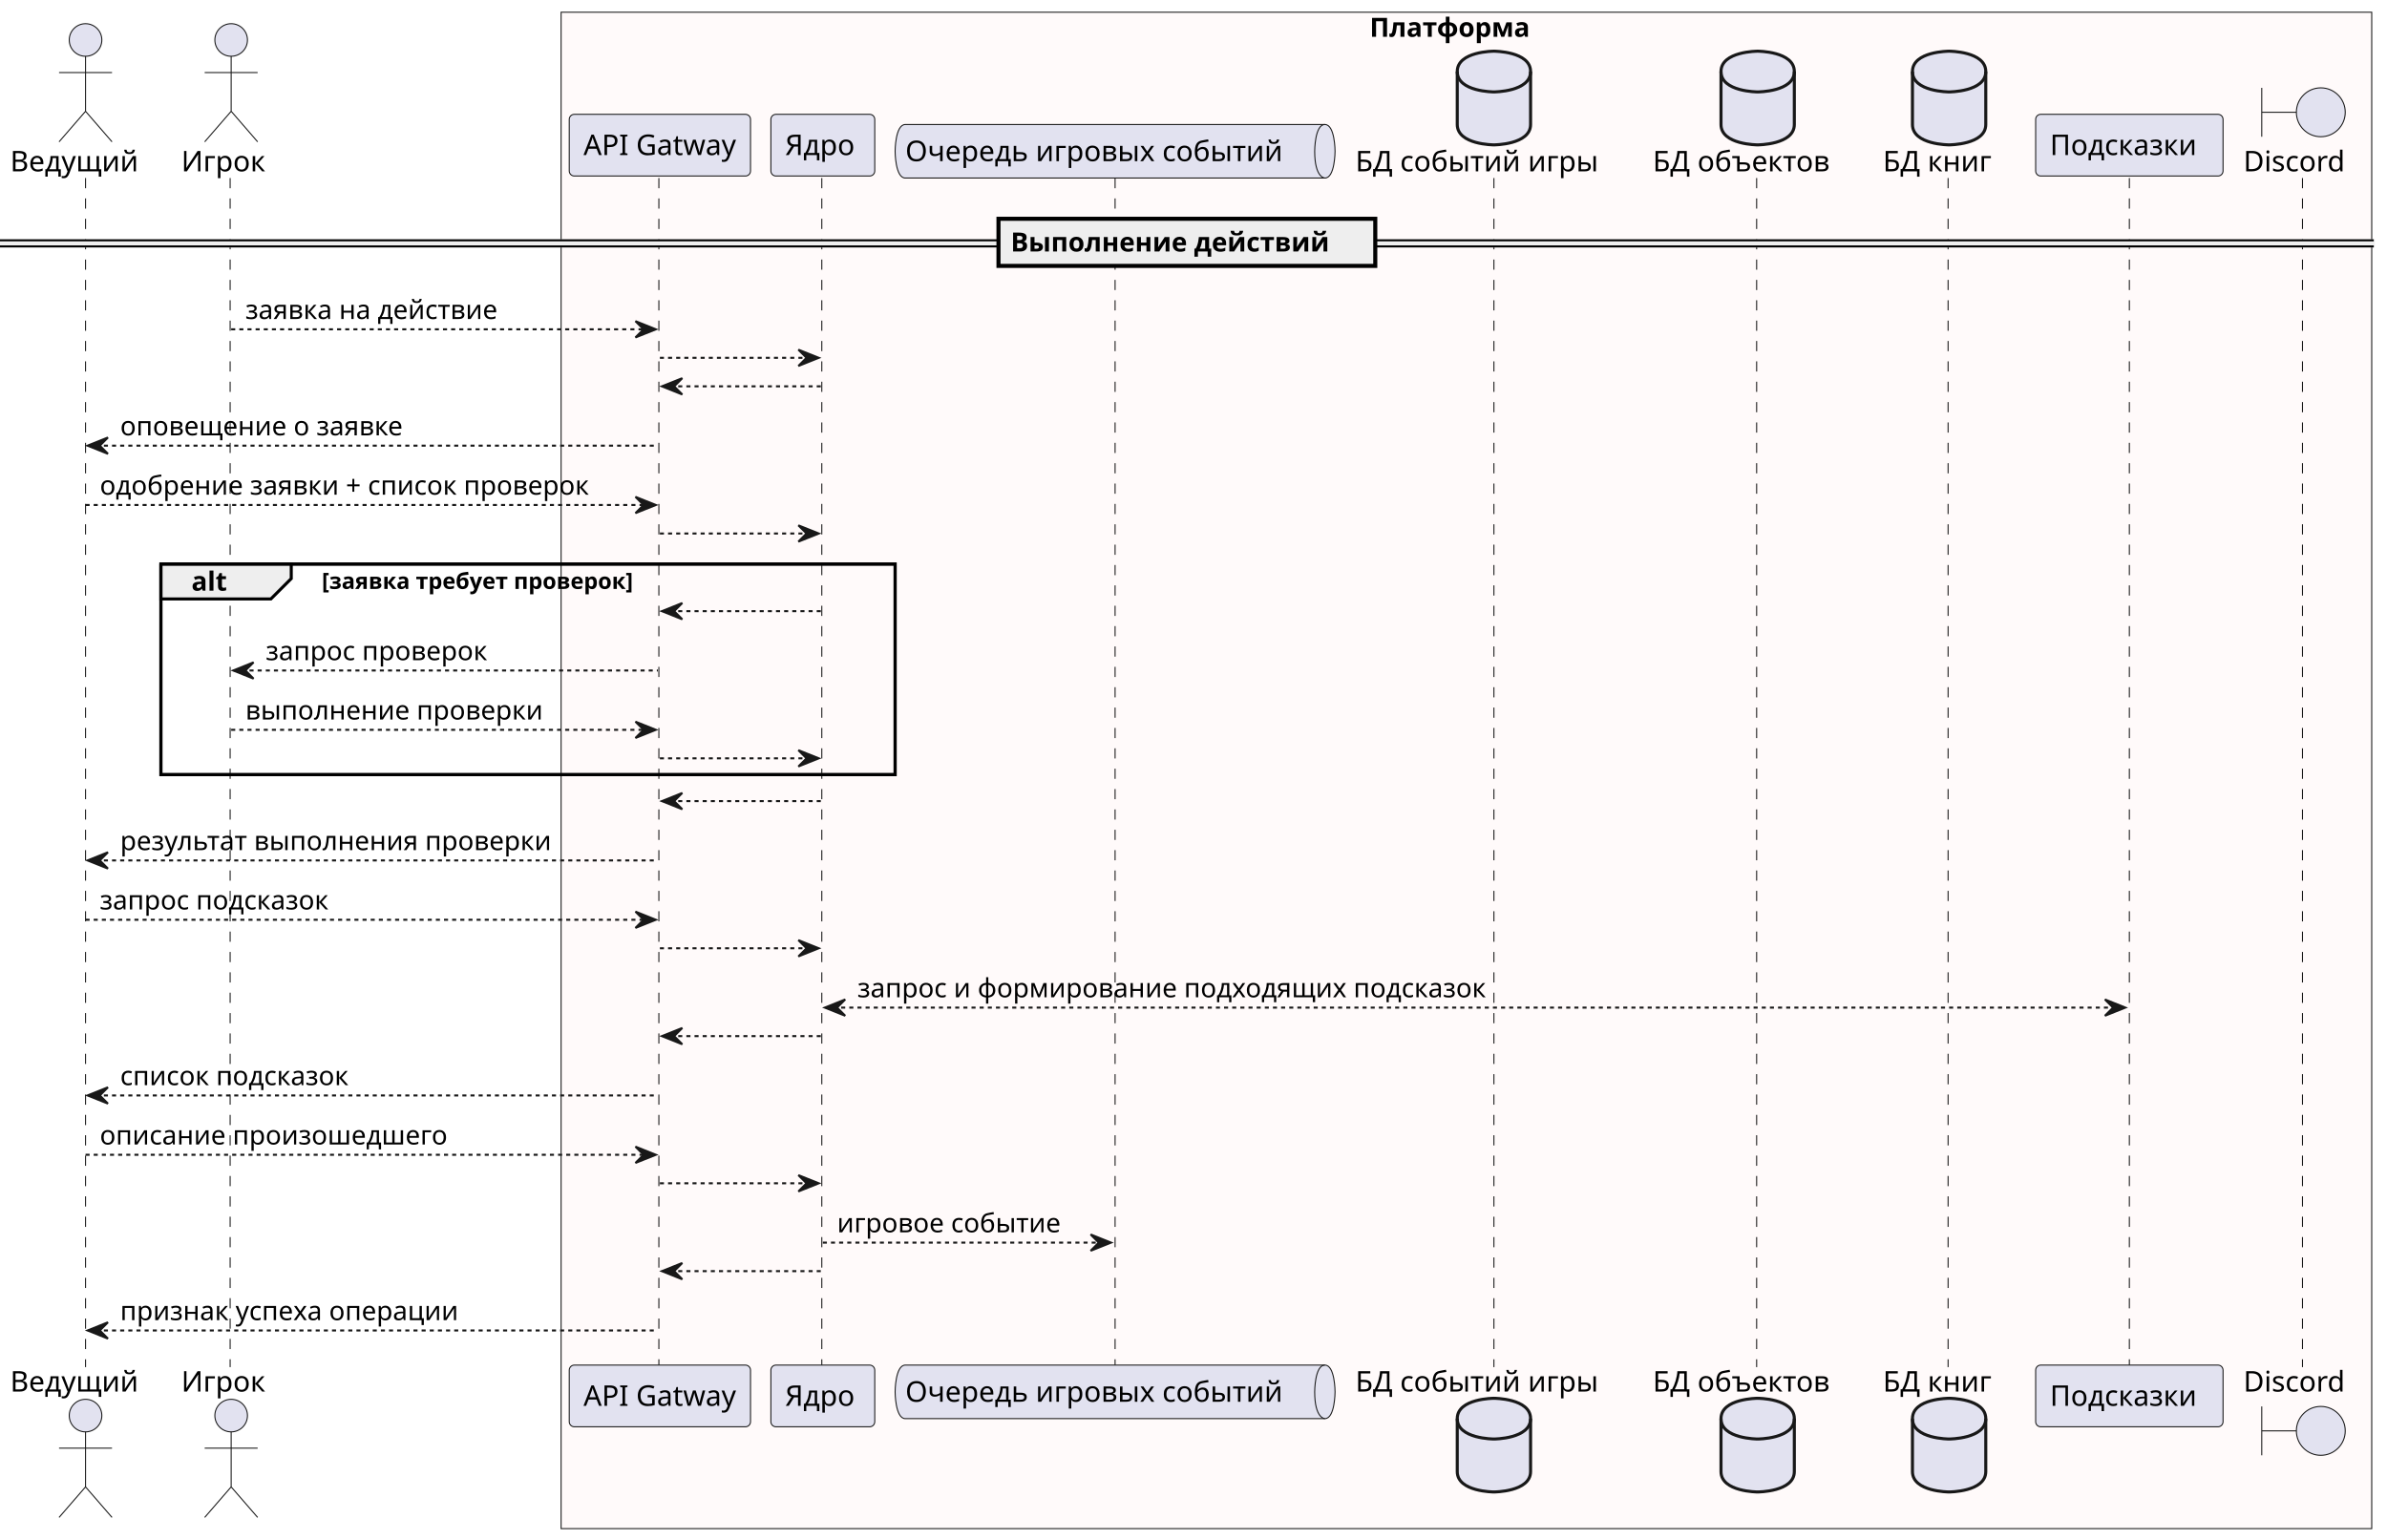
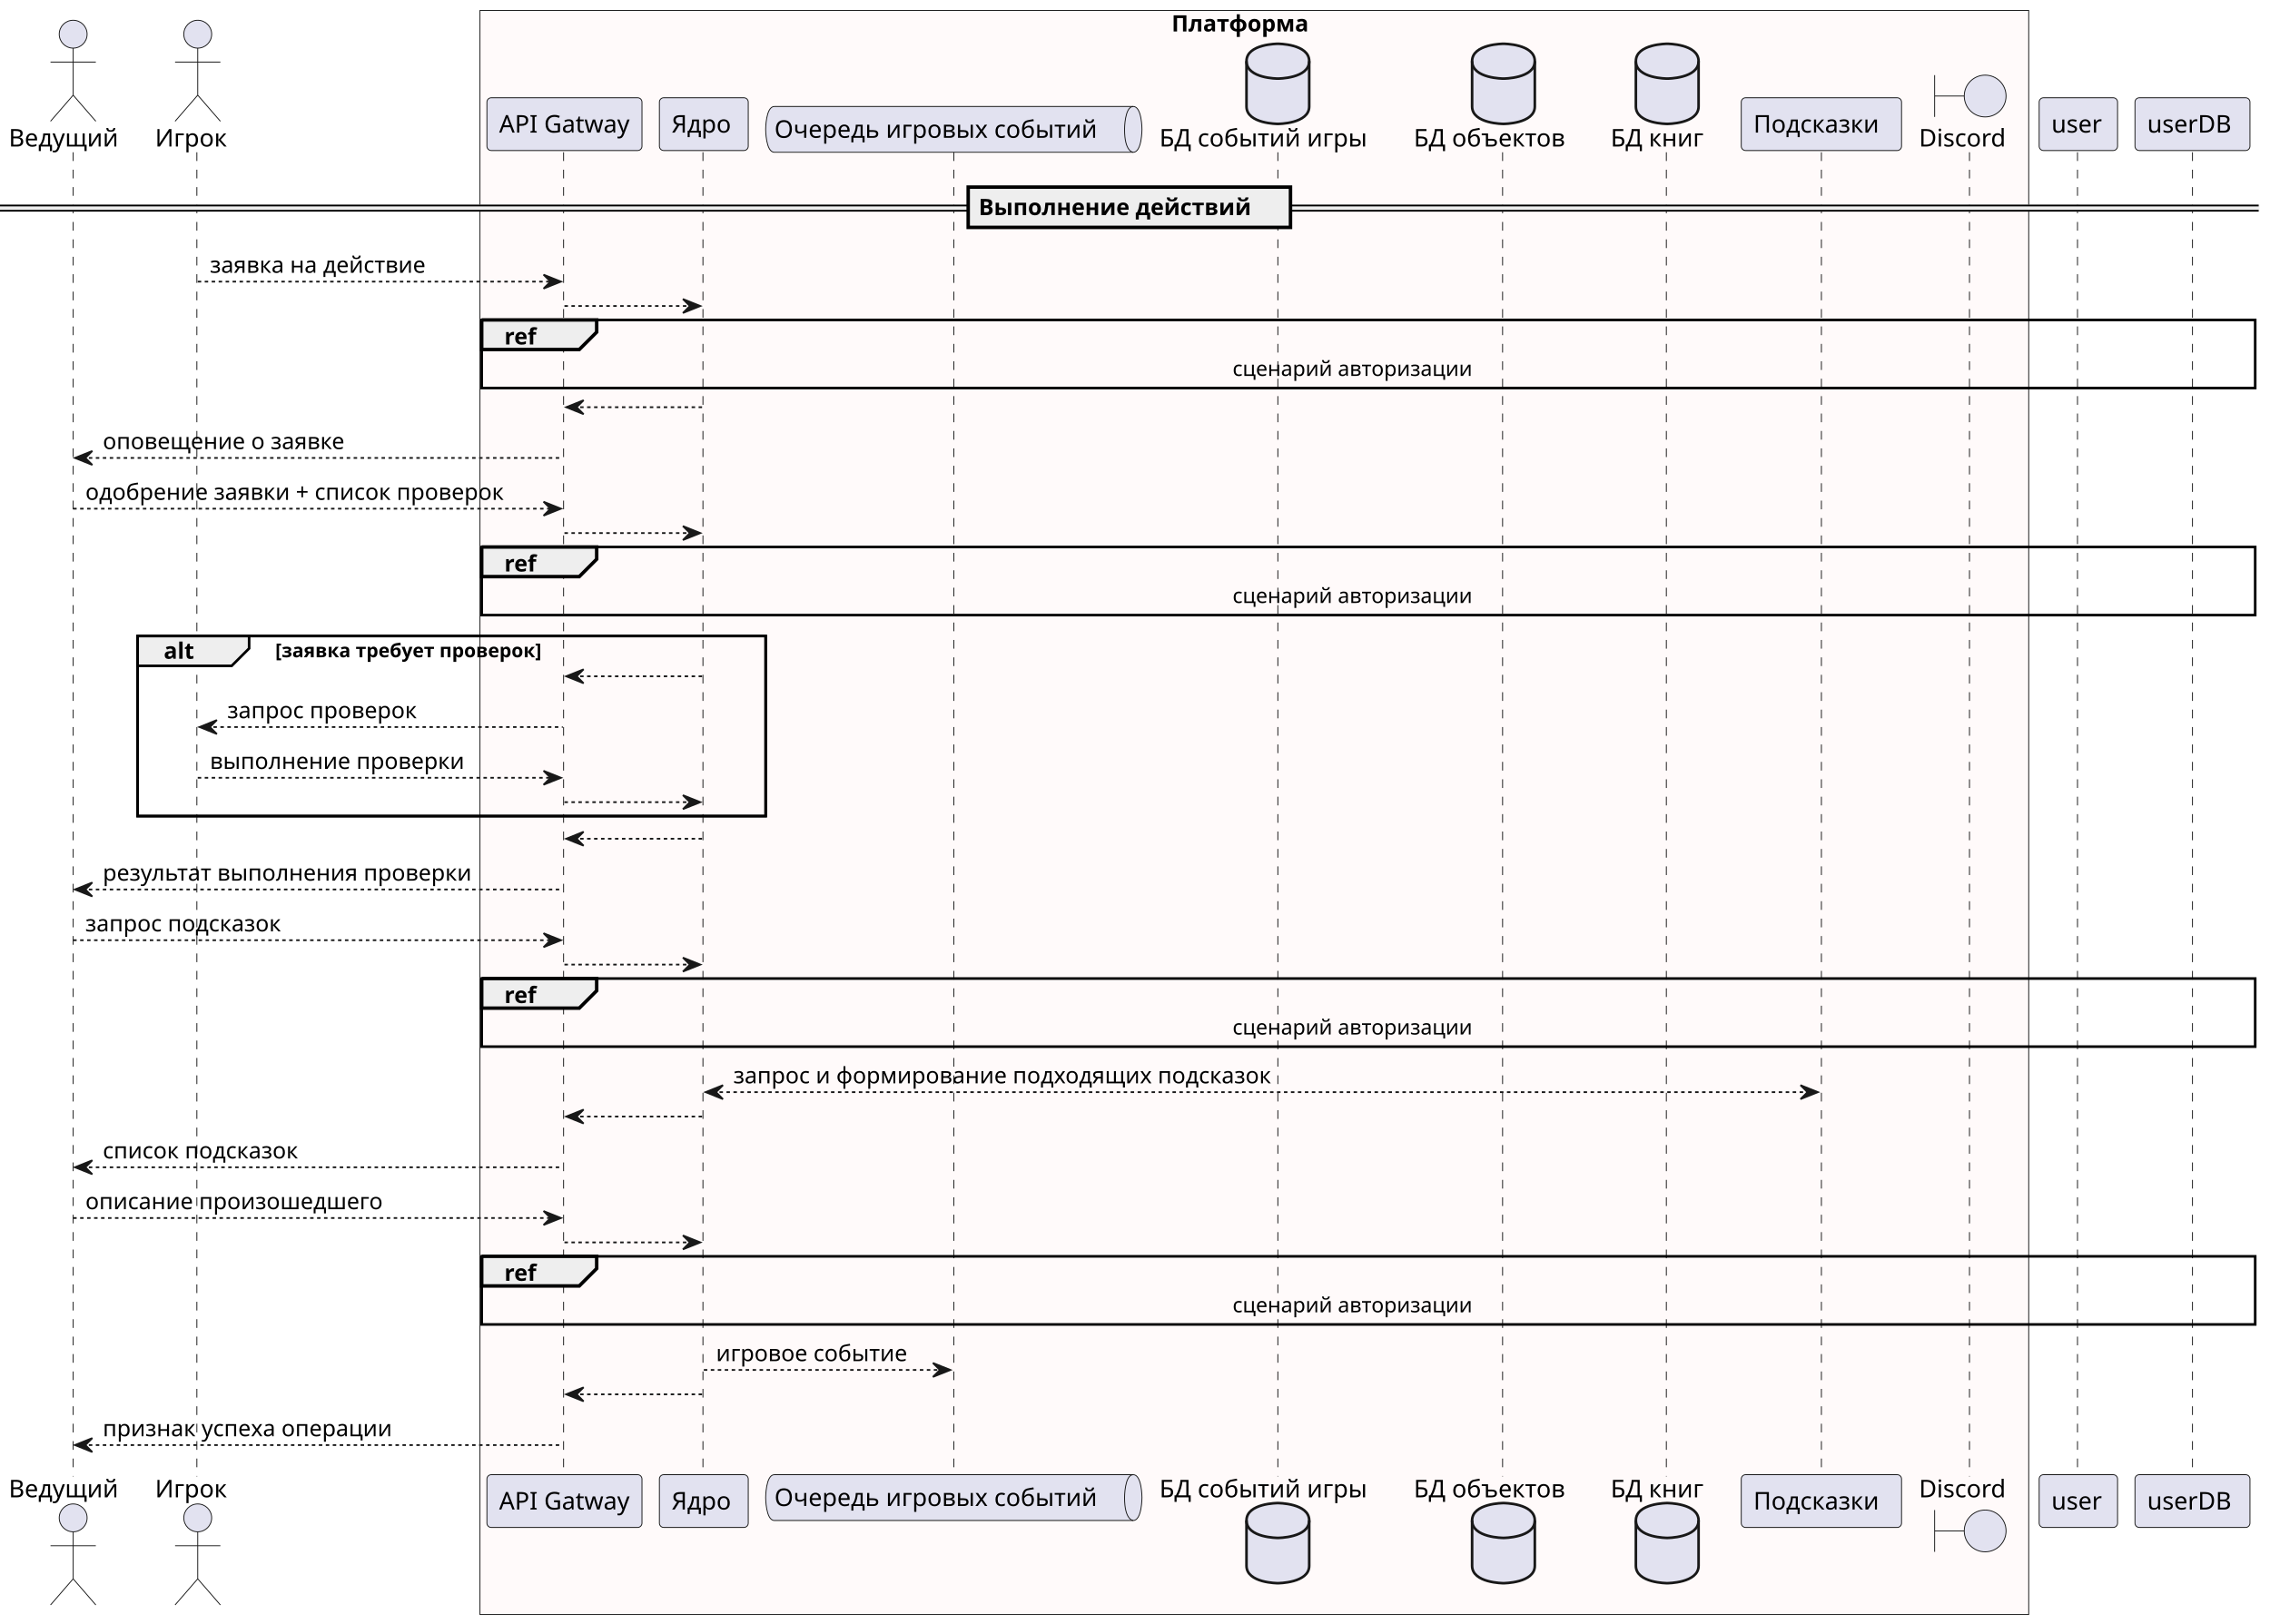
- <svg xmlns="http://www.w3.org/2000/svg" contentStyleType="text/css" height="756px" preserveAspectRatio="none" style="width:1172px;height:756px;background:#FFFFFF;" version="1.1" viewBox="0 0 1172 756" width="1172px" zoomAndPan="magnify">
+ <svg xmlns="http://www.w3.org/2000/svg" contentStyleType="text/css" height="932px" preserveAspectRatio="none" style="width:1303px;height:932px;background:#FFFFFF;" version="1.1" viewBox="0 0 1303 932" width="1303px" zoomAndPan="magnify">
  <defs />
  <g>
-     <rect fill="#FFFAFA" height="744.586" style="stroke:#181818;stroke-width:0.5;" width="889" x="275.5" y="6" />
+     <rect fill="#FFFAFA" height="920.992" style="stroke:#181818;stroke-width:0.5;" width="889" x="275.5" y="6" />
    <text fill="#000000" font-family="sans-serif" font-size="13" font-weight="bold" lengthAdjust="spacing" textLength="90" x="672.5" y="18.067">Платформа</text>
-     <rect fill="none" height="103.398" style="stroke:#000000;stroke-width:1.5;" width="360.5" x="79" y="276.961" />
-     <line style="stroke:#181818;stroke-width:0.5;stroke-dasharray:5.0,5.0;" x1="42" x2="42" y1="87.43" y2="671.289" />
-     <line style="stroke:#181818;stroke-width:0.5;stroke-dasharray:5.0,5.0;" x1="113" x2="113" y1="87.43" y2="671.289" />
-     <line style="stroke:#181818;stroke-width:0.5;stroke-dasharray:5.0,5.0;" x1="323.5" x2="323.5" y1="87.43" y2="671.289" />
-     <line style="stroke:#181818;stroke-width:0.5;stroke-dasharray:5.0,5.0;" x1="403.5" x2="403.5" y1="87.43" y2="671.289" />
-     <line style="stroke:#181818;stroke-width:0.5;stroke-dasharray:5.0,5.0;" x1="547.5" x2="547.5" y1="87.43" y2="671.289" />
-     <line style="stroke:#181818;stroke-width:0.5;stroke-dasharray:5.0,5.0;" x1="733.5" x2="733.5" y1="87.43" y2="671.289" />
-     <line style="stroke:#181818;stroke-width:0.5;stroke-dasharray:5.0,5.0;" x1="862.5" x2="862.5" y1="87.43" y2="671.289" />
-     <line style="stroke:#181818;stroke-width:0.5;stroke-dasharray:5.0,5.0;" x1="956.5" x2="956.5" y1="87.43" y2="671.289" />
-     <line style="stroke:#181818;stroke-width:0.5;stroke-dasharray:5.0,5.0;" x1="1045.5" x2="1045.5" y1="87.43" y2="671.289" />
-     <line style="stroke:#181818;stroke-width:0.5;stroke-dasharray:5.0,5.0;" x1="1130.5" x2="1130.5" y1="87.43" y2="671.289" />
+     <rect fill="none" height="103.398" style="stroke:#000000;stroke-width:1.5;" width="360.5" x="79" y="365.164" />
+     <line style="stroke:#181818;stroke-width:0.5;stroke-dasharray:5.0,5.0;" x1="42" x2="42" y1="87.43" y2="847.695" />
+     <line style="stroke:#181818;stroke-width:0.5;stroke-dasharray:5.0,5.0;" x1="113" x2="113" y1="87.43" y2="847.695" />
+     <line style="stroke:#181818;stroke-width:0.5;stroke-dasharray:5.0,5.0;" x1="323.5" x2="323.5" y1="87.43" y2="847.695" />
+     <line style="stroke:#181818;stroke-width:0.5;stroke-dasharray:5.0,5.0;" x1="403.5" x2="403.5" y1="87.43" y2="847.695" />
+     <line style="stroke:#181818;stroke-width:0.5;stroke-dasharray:5.0,5.0;" x1="547.5" x2="547.5" y1="87.43" y2="847.695" />
+     <line style="stroke:#181818;stroke-width:0.5;stroke-dasharray:5.0,5.0;" x1="733.5" x2="733.5" y1="87.43" y2="847.695" />
+     <line style="stroke:#181818;stroke-width:0.5;stroke-dasharray:5.0,5.0;" x1="862.5" x2="862.5" y1="87.43" y2="847.695" />
+     <line style="stroke:#181818;stroke-width:0.5;stroke-dasharray:5.0,5.0;" x1="956.5" x2="956.5" y1="87.43" y2="847.695" />
+     <line style="stroke:#181818;stroke-width:0.5;stroke-dasharray:5.0,5.0;" x1="1045.5" x2="1045.5" y1="87.43" y2="847.695" />
+     <line style="stroke:#181818;stroke-width:0.5;stroke-dasharray:5.0,5.0;" x1="1130.5" x2="1130.5" y1="87.43" y2="847.695" />
+     <line style="stroke:#181818;stroke-width:0.5;stroke-dasharray:5.0,5.0;" x1="1192.5" x2="1192.5" y1="87.43" y2="847.695" />
+     <line style="stroke:#181818;stroke-width:0.5;stroke-dasharray:5.0,5.0;" x1="1258.5" x2="1258.5" y1="87.43" y2="847.695" />
    <text fill="#000000" font-family="sans-serif" font-size="14" lengthAdjust="spacing" textLength="68" x="5" y="84.128">Ведущий</text>
    <ellipse cx="42" cy="19.633" fill="#E2E2F0" rx="8" ry="8" style="stroke:#181818;stroke-width:0.5;" />
    <path d="M42,27.633 L42,54.633 M29,35.633 L55,35.633 M42,54.633 L29,69.633 M42,54.633 L55,69.633 " fill="none" style="stroke:#181818;stroke-width:0.5;" />
-     <text fill="#000000" font-family="sans-serif" font-size="14" lengthAdjust="spacing" textLength="68" x="5" y="683.284">Ведущий</text>
-     <ellipse cx="42" cy="695.086" fill="#E2E2F0" rx="8" ry="8" style="stroke:#181818;stroke-width:0.5;" />
-     <path d="M42,703.086 L42,730.086 M29,711.086 L55,711.086 M42,730.086 L29,745.086 M42,730.086 L55,745.086 " fill="none" style="stroke:#181818;stroke-width:0.5;" />
+     <text fill="#000000" font-family="sans-serif" font-size="14" lengthAdjust="spacing" textLength="68" x="5" y="859.69">Ведущий</text>
+     <ellipse cx="42" cy="871.492" fill="#E2E2F0" rx="8" ry="8" style="stroke:#181818;stroke-width:0.5;" />
+     <path d="M42,879.492 L42,906.492 M29,887.492 L55,887.492 M42,906.492 L29,921.492 M42,906.492 L55,921.492 " fill="none" style="stroke:#181818;stroke-width:0.5;" />
    <text fill="#000000" font-family="sans-serif" font-size="14" lengthAdjust="spacing" textLength="43" x="89" y="84.128">Игрок</text>
    <ellipse cx="113.5" cy="19.633" fill="#E2E2F0" rx="8" ry="8" style="stroke:#181818;stroke-width:0.5;" />
    <path d="M113.5,27.633 L113.5,54.633 M100.5,35.633 L126.5,35.633 M113.5,54.633 L100.5,69.633 M113.5,54.633 L126.5,69.633 " fill="none" style="stroke:#181818;stroke-width:0.5;" />
-     <text fill="#000000" font-family="sans-serif" font-size="14" lengthAdjust="spacing" textLength="43" x="89" y="683.284">Игрок</text>
-     <ellipse cx="113.5" cy="695.086" fill="#E2E2F0" rx="8" ry="8" style="stroke:#181818;stroke-width:0.5;" />
-     <path d="M113.5,703.086 L113.5,730.086 M100.5,711.086 L126.5,711.086 M113.5,730.086 L100.5,745.086 M113.5,730.086 L126.5,745.086 " fill="none" style="stroke:#181818;stroke-width:0.5;" />
+     <text fill="#000000" font-family="sans-serif" font-size="14" lengthAdjust="spacing" textLength="43" x="89" y="859.69">Игрок</text>
+     <ellipse cx="113.5" cy="871.492" fill="#E2E2F0" rx="8" ry="8" style="stroke:#181818;stroke-width:0.5;" />
+     <path d="M113.5,879.492 L113.5,906.492 M100.5,887.492 L126.5,887.492 M113.5,906.492 L100.5,921.492 M113.5,906.492 L126.5,921.492 " fill="none" style="stroke:#181818;stroke-width:0.5;" />
    <rect fill="#E2E2F0" height="30.297" rx="2.5" ry="2.5" style="stroke:#181818;stroke-width:0.5;" width="89" x="279.5" y="56.133" />
    <text fill="#000000" font-family="sans-serif" font-size="14" lengthAdjust="spacing" textLength="75" x="286.5" y="76.128">API Gatway</text>
-     <rect fill="#E2E2F0" height="30.297" rx="2.5" ry="2.5" style="stroke:#181818;stroke-width:0.5;" width="89" x="279.5" y="670.289" />
-     <text fill="#000000" font-family="sans-serif" font-size="14" lengthAdjust="spacing" textLength="75" x="286.5" y="690.284">API Gatway</text>
+     <rect fill="#E2E2F0" height="30.297" rx="2.5" ry="2.5" style="stroke:#181818;stroke-width:0.5;" width="89" x="279.5" y="846.695" />
+     <text fill="#000000" font-family="sans-serif" font-size="14" lengthAdjust="spacing" textLength="75" x="286.5" y="866.69">API Gatway</text>
    <rect fill="#E2E2F0" height="30.297" rx="2.5" ry="2.5" style="stroke:#181818;stroke-width:0.5;" width="51" x="378.5" y="56.133" />
    <text fill="#000000" font-family="sans-serif" font-size="14" lengthAdjust="spacing" textLength="37" x="385.5" y="76.128">Ядро</text>
-     <rect fill="#E2E2F0" height="30.297" rx="2.5" ry="2.5" style="stroke:#181818;stroke-width:0.5;" width="51" x="378.5" y="670.289" />
-     <text fill="#000000" font-family="sans-serif" font-size="14" lengthAdjust="spacing" textLength="37" x="385.5" y="690.284">Ядро</text>
+     <rect fill="#E2E2F0" height="30.297" rx="2.5" ry="2.5" style="stroke:#181818;stroke-width:0.5;" width="51" x="378.5" y="846.695" />
+     <text fill="#000000" font-family="sans-serif" font-size="14" lengthAdjust="spacing" textLength="37" x="385.5" y="866.69">Ядро</text>
    <path d="M444.5,61.133 L650.5,61.133 C655.5,61.133 655.5,74.281 655.5,74.281 C655.5,74.281 655.5,87.43 650.5,87.43 L444.5,87.43 C439.5,87.43 439.5,74.281 439.5,74.281 C439.5,74.281 439.5,61.133 444.5,61.133 " fill="#E2E2F0" style="stroke:#181818;stroke-width:0.5;" />
    <path d="M650.5,61.133 C645.5,61.133 645.5,74.281 645.5,74.281 C645.5,87.43 650.5,87.43 650.5,87.43 " fill="none" style="stroke:#181818;stroke-width:0.5;" />
    <text fill="#000000" font-family="sans-serif" font-size="14" lengthAdjust="spacing" textLength="196" x="444.5" y="79.128">Очередь игровых событий</text>
-     <path d="M444.5,670.289 L650.5,670.289 C655.5,670.289 655.5,683.438 655.5,683.438 C655.5,683.438 655.5,696.586 650.5,696.586 L444.5,696.586 C439.5,696.586 439.5,683.438 439.5,683.438 C439.5,683.438 439.5,670.289 444.5,670.289 " fill="#E2E2F0" style="stroke:#181818;stroke-width:0.5;" />
-     <path d="M650.5,670.289 C645.5,670.289 645.5,683.438 645.5,683.438 C645.5,696.586 650.5,696.586 650.5,696.586 " fill="none" style="stroke:#181818;stroke-width:0.5;" />
-     <text fill="#000000" font-family="sans-serif" font-size="14" lengthAdjust="spacing" textLength="196" x="444.5" y="688.284">Очередь игровых событий</text>
+     <path d="M444.5,846.695 L650.5,846.695 C655.5,846.695 655.5,859.844 655.5,859.844 C655.5,859.844 655.5,872.992 650.5,872.992 L444.5,872.992 C439.5,872.992 439.5,859.844 439.5,859.844 C439.5,859.844 439.5,846.695 444.5,846.695 " fill="#E2E2F0" style="stroke:#181818;stroke-width:0.5;" />
+     <path d="M650.5,846.695 C645.5,846.695 645.5,859.844 645.5,859.844 C645.5,872.992 650.5,872.992 650.5,872.992 " fill="none" style="stroke:#181818;stroke-width:0.5;" />
+     <text fill="#000000" font-family="sans-serif" font-size="14" lengthAdjust="spacing" textLength="196" x="444.5" y="864.69">Очередь игровых событий</text>
    <text fill="#000000" font-family="sans-serif" font-size="14" lengthAdjust="spacing" textLength="130" x="665.5" y="84.128">БД событий игры</text>
    <path d="M715.5,35.133 C715.5,25.133 733.5,25.133 733.5,25.133 C733.5,25.133 751.5,25.133 751.5,35.133 L751.5,61.133 C751.5,71.133 733.5,71.133 733.5,71.133 C733.5,71.133 715.5,71.133 715.5,61.133 L715.5,35.133 " fill="#E2E2F0" style="stroke:#181818;stroke-width:1.5;" />
    <path d="M715.5,35.133 C715.5,45.133 733.5,45.133 733.5,45.133 C733.5,45.133 751.5,45.133 751.5,35.133 " fill="none" style="stroke:#181818;stroke-width:1.5;" />
-     <text fill="#000000" font-family="sans-serif" font-size="14" lengthAdjust="spacing" textLength="130" x="665.5" y="683.284">БД событий игры</text>
-     <path d="M715.5,696.586 C715.5,686.586 733.5,686.586 733.5,686.586 C733.5,686.586 751.5,686.586 751.5,696.586 L751.5,722.586 C751.5,732.586 733.5,732.586 733.5,732.586 C733.5,732.586 715.5,732.586 715.5,722.586 L715.5,696.586 " fill="#E2E2F0" style="stroke:#181818;stroke-width:1.5;" />
-     <path d="M715.5,696.586 C715.5,706.586 733.5,706.586 733.5,706.586 C733.5,706.586 751.5,706.586 751.5,696.586 " fill="none" style="stroke:#181818;stroke-width:1.5;" />
+     <text fill="#000000" font-family="sans-serif" font-size="14" lengthAdjust="spacing" textLength="130" x="665.5" y="859.69">БД событий игры</text>
+     <path d="M715.5,872.992 C715.5,862.992 733.5,862.992 733.5,862.992 C733.5,862.992 751.5,862.992 751.5,872.992 L751.5,898.992 C751.5,908.992 733.5,908.992 733.5,908.992 C733.5,908.992 715.5,908.992 715.5,898.992 L715.5,872.992 " fill="#E2E2F0" style="stroke:#181818;stroke-width:1.5;" />
+     <path d="M715.5,872.992 C715.5,882.992 733.5,882.992 733.5,882.992 C733.5,882.992 751.5,882.992 751.5,872.992 " fill="none" style="stroke:#181818;stroke-width:1.5;" />
    <text fill="#000000" font-family="sans-serif" font-size="14" lengthAdjust="spacing" textLength="97" x="811.5" y="84.128">БД объектов</text>
    <path d="M845,35.133 C845,25.133 863,25.133 863,25.133 C863,25.133 881,25.133 881,35.133 L881,61.133 C881,71.133 863,71.133 863,71.133 C863,71.133 845,71.133 845,61.133 L845,35.133 " fill="#E2E2F0" style="stroke:#181818;stroke-width:1.5;" />
    <path d="M845,35.133 C845,45.133 863,45.133 863,45.133 C863,45.133 881,45.133 881,35.133 " fill="none" style="stroke:#181818;stroke-width:1.5;" />
-     <text fill="#000000" font-family="sans-serif" font-size="14" lengthAdjust="spacing" textLength="97" x="811.5" y="683.284">БД объектов</text>
-     <path d="M845,696.586 C845,686.586 863,686.586 863,686.586 C863,686.586 881,686.586 881,696.586 L881,722.586 C881,732.586 863,732.586 863,732.586 C863,732.586 845,732.586 845,722.586 L845,696.586 " fill="#E2E2F0" style="stroke:#181818;stroke-width:1.5;" />
-     <path d="M845,696.586 C845,706.586 863,706.586 863,706.586 C863,706.586 881,706.586 881,696.586 " fill="none" style="stroke:#181818;stroke-width:1.5;" />
+     <text fill="#000000" font-family="sans-serif" font-size="14" lengthAdjust="spacing" textLength="97" x="811.5" y="859.69">БД объектов</text>
+     <path d="M845,872.992 C845,862.992 863,862.992 863,862.992 C863,862.992 881,862.992 881,872.992 L881,898.992 C881,908.992 863,908.992 863,908.992 C863,908.992 845,908.992 845,898.992 L845,872.992 " fill="#E2E2F0" style="stroke:#181818;stroke-width:1.5;" />
+     <path d="M845,872.992 C845,882.992 863,882.992 863,882.992 C863,882.992 881,882.992 881,872.992 " fill="none" style="stroke:#181818;stroke-width:1.5;" />
    <text fill="#000000" font-family="sans-serif" font-size="14" lengthAdjust="spacing" textLength="59" x="924.5" y="84.128">БД книг</text>
    <path d="M939,35.133 C939,25.133 957,25.133 957,25.133 C957,25.133 975,25.133 975,35.133 L975,61.133 C975,71.133 957,71.133 957,71.133 C957,71.133 939,71.133 939,61.133 L939,35.133 " fill="#E2E2F0" style="stroke:#181818;stroke-width:1.5;" />
    <path d="M939,35.133 C939,45.133 957,45.133 957,45.133 C957,45.133 975,45.133 975,35.133 " fill="none" style="stroke:#181818;stroke-width:1.5;" />
-     <text fill="#000000" font-family="sans-serif" font-size="14" lengthAdjust="spacing" textLength="59" x="924.5" y="683.284">БД книг</text>
-     <path d="M939,696.586 C939,686.586 957,686.586 957,686.586 C957,686.586 975,686.586 975,696.586 L975,722.586 C975,732.586 957,732.586 957,732.586 C957,732.586 939,732.586 939,722.586 L939,696.586 " fill="#E2E2F0" style="stroke:#181818;stroke-width:1.5;" />
-     <path d="M939,696.586 C939,706.586 957,706.586 957,706.586 C957,706.586 975,706.586 975,696.586 " fill="none" style="stroke:#181818;stroke-width:1.5;" />
+     <text fill="#000000" font-family="sans-serif" font-size="14" lengthAdjust="spacing" textLength="59" x="924.5" y="859.69">БД книг</text>
+     <path d="M939,872.992 C939,862.992 957,862.992 957,862.992 C957,862.992 975,862.992 975,872.992 L975,898.992 C975,908.992 957,908.992 957,908.992 C957,908.992 939,908.992 939,898.992 L939,872.992 " fill="#E2E2F0" style="stroke:#181818;stroke-width:1.5;" />
+     <path d="M939,872.992 C939,882.992 957,882.992 957,882.992 C957,882.992 975,882.992 975,872.992 " fill="none" style="stroke:#181818;stroke-width:1.5;" />
    <rect fill="#E2E2F0" height="30.297" rx="2.5" ry="2.5" style="stroke:#181818;stroke-width:0.5;" width="92" x="999.5" y="56.133" />
    <text fill="#000000" font-family="sans-serif" font-size="14" lengthAdjust="spacing" textLength="78" x="1006.5" y="76.128">Подсказки</text>
-     <rect fill="#E2E2F0" height="30.297" rx="2.5" ry="2.5" style="stroke:#181818;stroke-width:0.5;" width="92" x="999.5" y="670.289" />
-     <text fill="#000000" font-family="sans-serif" font-size="14" lengthAdjust="spacing" textLength="78" x="1006.5" y="690.284">Подсказки</text>
+     <rect fill="#E2E2F0" height="30.297" rx="2.5" ry="2.5" style="stroke:#181818;stroke-width:0.5;" width="92" x="999.5" y="846.695" />
+     <text fill="#000000" font-family="sans-serif" font-size="14" lengthAdjust="spacing" textLength="78" x="1006.5" y="866.69">Подсказки</text>
    <text fill="#000000" font-family="sans-serif" font-size="14" lengthAdjust="spacing" textLength="53" x="1101.5" y="84.128">Discord</text>
    <path d="M1110.5,43.133 L1110.5,67.133 M1110.5,55.133 L1127.5,55.133 " fill="none" style="stroke:#181818;stroke-width:0.5;" />
    <ellipse cx="1139.5" cy="55.133" fill="#E2E2F0" rx="12" ry="12" style="stroke:#181818;stroke-width:0.5;" />
-     <text fill="#000000" font-family="sans-serif" font-size="14" lengthAdjust="spacing" textLength="53" x="1101.5" y="683.284">Discord</text>
-     <path d="M1110.5,690.586 L1110.5,714.586 M1110.5,702.586 L1127.5,702.586 " fill="none" style="stroke:#181818;stroke-width:0.5;" />
-     <ellipse cx="1139.5" cy="702.586" fill="#E2E2F0" rx="12" ry="12" style="stroke:#181818;stroke-width:0.5;" />
-     <rect fill="#EEEEEE" height="3" style="stroke:#EEEEEE;stroke-width:1.0;" width="1165.5" x="0" y="117.996" />
-     <line style="stroke:#000000;stroke-width:1.0;" x1="0" x2="1165.5" y1="117.996" y2="117.996" />
-     <line style="stroke:#000000;stroke-width:1.0;" x1="0" x2="1165.5" y1="120.996" y2="120.996" />
-     <rect fill="#EEEEEE" height="23.133" style="stroke:#000000;stroke-width:2.0;" width="185" x="490.25" y="107.43" />
-     <text fill="#000000" font-family="sans-serif" font-size="13" font-weight="bold" lengthAdjust="spacing" textLength="171" x="496.25" y="123.497">Выполнение действий</text>
+     <text fill="#000000" font-family="sans-serif" font-size="14" lengthAdjust="spacing" textLength="53" x="1101.5" y="859.69">Discord</text>
+     <path d="M1110.5,866.992 L1110.5,890.992 M1110.5,878.992 L1127.5,878.992 " fill="none" style="stroke:#181818;stroke-width:0.5;" />
+     <ellipse cx="1139.5" cy="878.992" fill="#E2E2F0" rx="12" ry="12" style="stroke:#181818;stroke-width:0.5;" />
+     <rect fill="#E2E2F0" height="30.297" rx="2.5" ry="2.5" style="stroke:#181818;stroke-width:0.5;" width="45" x="1170.5" y="56.133" />
+     <text fill="#000000" font-family="sans-serif" font-size="14" lengthAdjust="spacing" textLength="31" x="1177.5" y="76.128">user</text>
+     <rect fill="#E2E2F0" height="30.297" rx="2.5" ry="2.5" style="stroke:#181818;stroke-width:0.5;" width="45" x="1170.5" y="846.695" />
+     <text fill="#000000" font-family="sans-serif" font-size="14" lengthAdjust="spacing" textLength="31" x="1177.5" y="866.69">user</text>
+     <rect fill="#E2E2F0" height="30.297" rx="2.5" ry="2.5" style="stroke:#181818;stroke-width:0.5;" width="66" x="1225.5" y="56.133" />
+     <text fill="#000000" font-family="sans-serif" font-size="14" lengthAdjust="spacing" textLength="52" x="1232.5" y="76.128">userDB</text>
+     <rect fill="#E2E2F0" height="30.297" rx="2.5" ry="2.5" style="stroke:#181818;stroke-width:0.5;" width="66" x="1225.5" y="846.695" />
+     <text fill="#000000" font-family="sans-serif" font-size="14" lengthAdjust="spacing" textLength="52" x="1232.5" y="866.69">userDB</text>
+     <rect fill="#EEEEEE" height="3" style="stroke:#EEEEEE;stroke-width:1.0;" width="1296.5" x="0" y="117.996" />
+     <line style="stroke:#000000;stroke-width:1.0;" x1="0" x2="1296.5" y1="117.996" y2="117.996" />
+     <line style="stroke:#000000;stroke-width:1.0;" x1="0" x2="1296.5" y1="120.996" y2="120.996" />
+     <rect fill="#EEEEEE" height="23.133" style="stroke:#000000;stroke-width:2.0;" width="185" x="555.75" y="107.43" />
+     <text fill="#000000" font-family="sans-serif" font-size="13" font-weight="bold" lengthAdjust="spacing" textLength="171" x="561.75" y="123.497">Выполнение действий</text>
    <polygon fill="#181818" points="312,157.695,322,161.695,312,165.695,316,161.695" style="stroke:#181818;stroke-width:1.0;" />
    <line style="stroke:#181818;stroke-width:1.0;stroke-dasharray:2.0,2.0;" x1="113.5" x2="318" y1="161.695" y2="161.695" />
    <text fill="#000000" font-family="sans-serif" font-size="13" lengthAdjust="spacing" textLength="137" x="120.5" y="156.629">заявка на действие</text>
    <polygon fill="#181818" points="392,171.695,402,175.695,392,179.695,396,175.695" style="stroke:#181818;stroke-width:1.0;" />
    <line style="stroke:#181818;stroke-width:1.0;stroke-dasharray:2.0,2.0;" x1="324" x2="398" y1="175.695" y2="175.695" />
-     <polygon fill="#181818" points="335,185.695,325,189.695,335,193.695,331,189.695" style="stroke:#181818;stroke-width:1.0;" />
-     <line style="stroke:#181818;stroke-width:1.0;stroke-dasharray:2.0,2.0;" x1="329" x2="403" y1="189.695" y2="189.695" />
-     <polygon fill="#181818" points="53,214.828,43,218.828,53,222.828,49,218.828" style="stroke:#181818;stroke-width:1.0;" />
-     <line style="stroke:#181818;stroke-width:1.0;stroke-dasharray:2.0,2.0;" x1="47" x2="323" y1="218.828" y2="218.828" />
-     <text fill="#000000" font-family="sans-serif" font-size="13" lengthAdjust="spacing" textLength="147" x="59" y="213.762">оповещение о заявке</text>
-     <polygon fill="#181818" points="312,243.961,322,247.961,312,251.961,316,247.961" style="stroke:#181818;stroke-width:1.0;" />
-     <line style="stroke:#181818;stroke-width:1.0;stroke-dasharray:2.0,2.0;" x1="42" x2="318" y1="247.961" y2="247.961" />
-     <text fill="#000000" font-family="sans-serif" font-size="13" lengthAdjust="spacing" textLength="258" x="49" y="242.895">одобрение заявки + список проверок</text>
-     <polygon fill="#181818" points="392,257.961,402,261.961,392,265.961,396,261.961" style="stroke:#181818;stroke-width:1.0;" />
-     <line style="stroke:#181818;stroke-width:1.0;stroke-dasharray:2.0,2.0;" x1="324" x2="398" y1="261.961" y2="261.961" />
-     <path d="M79,276.961 L143,276.961 L143,284.094 L133,294.094 L79,294.094 L79,276.961 " fill="#EEEEEE" style="stroke:#000000;stroke-width:1.5;" />
-     <rect fill="none" height="103.398" style="stroke:#000000;stroke-width:1.5;" width="360.5" x="79" y="276.961" />
-     <text fill="#000000" font-family="sans-serif" font-size="13" font-weight="bold" lengthAdjust="spacing" textLength="19" x="94" y="290.028">alt</text>
-     <text fill="#000000" font-family="sans-serif" font-size="11" font-weight="bold" lengthAdjust="spacing" textLength="174" x="158" y="289.171">[заявка требует проверок]</text>
-     <polygon fill="#181818" points="335,296.094,325,300.094,335,304.094,331,300.094" style="stroke:#181818;stroke-width:1.0;" />
-     <line style="stroke:#181818;stroke-width:1.0;stroke-dasharray:2.0,2.0;" x1="329" x2="403" y1="300.094" y2="300.094" />
-     <polygon fill="#181818" points="124.5,325.227,114.5,329.227,124.5,333.227,120.5,329.227" style="stroke:#181818;stroke-width:1.0;" />
-     <line style="stroke:#181818;stroke-width:1.0;stroke-dasharray:2.0,2.0;" x1="118.5" x2="323" y1="329.227" y2="329.227" />
-     <text fill="#000000" font-family="sans-serif" font-size="13" lengthAdjust="spacing" textLength="114" x="130.5" y="324.161">запрос проверок</text>
-     <polygon fill="#181818" points="312,354.359,322,358.359,312,362.359,316,358.359" style="stroke:#181818;stroke-width:1.0;" />
-     <line style="stroke:#181818;stroke-width:1.0;stroke-dasharray:2.0,2.0;" x1="113.5" x2="318" y1="358.359" y2="358.359" />
-     <text fill="#000000" font-family="sans-serif" font-size="13" lengthAdjust="spacing" textLength="150" x="120.5" y="353.293">выполнение проверки</text>
-     <polygon fill="#181818" points="392,368.359,402,372.359,392,376.359,396,372.359" style="stroke:#181818;stroke-width:1.0;" />
-     <line style="stroke:#181818;stroke-width:1.0;stroke-dasharray:2.0,2.0;" x1="324" x2="398" y1="372.359" y2="372.359" />
-     <polygon fill="#181818" points="335,389.359,325,393.359,335,397.359,331,393.359" style="stroke:#181818;stroke-width:1.0;" />
-     <line style="stroke:#181818;stroke-width:1.0;stroke-dasharray:2.0,2.0;" x1="329" x2="403" y1="393.359" y2="393.359" />
-     <polygon fill="#181818" points="53,418.492,43,422.492,53,426.492,49,422.492" style="stroke:#181818;stroke-width:1.0;" />
-     <line style="stroke:#181818;stroke-width:1.0;stroke-dasharray:2.0,2.0;" x1="47" x2="323" y1="422.492" y2="422.492" />
-     <text fill="#000000" font-family="sans-serif" font-size="13" lengthAdjust="spacing" textLength="226" x="59" y="417.426">результат выполнения проверки</text>
-     <polygon fill="#181818" points="312,447.625,322,451.625,312,455.625,316,451.625" style="stroke:#181818;stroke-width:1.0;" />
-     <line style="stroke:#181818;stroke-width:1.0;stroke-dasharray:2.0,2.0;" x1="42" x2="318" y1="451.625" y2="451.625" />
-     <text fill="#000000" font-family="sans-serif" font-size="13" lengthAdjust="spacing" textLength="122" x="49" y="446.559">запрос подсказок</text>
-     <polygon fill="#181818" points="392,461.625,402,465.625,392,469.625,396,465.625" style="stroke:#181818;stroke-width:1.0;" />
-     <line style="stroke:#181818;stroke-width:1.0;stroke-dasharray:2.0,2.0;" x1="324" x2="398" y1="465.625" y2="465.625" />
-     <polygon fill="#181818" points="415,490.758,405,494.758,415,498.758,411,494.758" style="stroke:#181818;stroke-width:1.0;" />
-     <polygon fill="#181818" points="1033.5,490.758,1043.5,494.758,1033.5,498.758,1037.5,494.758" style="stroke:#181818;stroke-width:1.0;" />
-     <line style="stroke:#181818;stroke-width:1.0;stroke-dasharray:2.0,2.0;" x1="409" x2="1039.5" y1="494.758" y2="494.758" />
-     <text fill="#000000" font-family="sans-serif" font-size="13" lengthAdjust="spacing" textLength="328" x="421" y="489.692">запрос и формирование подходящих подсказок</text>
-     <polygon fill="#181818" points="335,504.758,325,508.758,335,512.758,331,508.758" style="stroke:#181818;stroke-width:1.0;" />
-     <line style="stroke:#181818;stroke-width:1.0;stroke-dasharray:2.0,2.0;" x1="329" x2="403" y1="508.758" y2="508.758" />
-     <polygon fill="#181818" points="53,533.891,43,537.891,53,541.891,49,537.891" style="stroke:#181818;stroke-width:1.0;" />
-     <line style="stroke:#181818;stroke-width:1.0;stroke-dasharray:2.0,2.0;" x1="47" x2="323" y1="537.891" y2="537.891" />
-     <text fill="#000000" font-family="sans-serif" font-size="13" lengthAdjust="spacing" textLength="122" x="59" y="532.825">список подсказок</text>
-     <polygon fill="#181818" points="312,563.023,322,567.023,312,571.023,316,567.023" style="stroke:#181818;stroke-width:1.0;" />
-     <line style="stroke:#181818;stroke-width:1.0;stroke-dasharray:2.0,2.0;" x1="42" x2="318" y1="567.023" y2="567.023" />
-     <text fill="#000000" font-family="sans-serif" font-size="13" lengthAdjust="spacing" textLength="177" x="49" y="561.957">описание произошедшего</text>
-     <polygon fill="#181818" points="392,577.023,402,581.023,392,585.023,396,581.023" style="stroke:#181818;stroke-width:1.0;" />
-     <line style="stroke:#181818;stroke-width:1.0;stroke-dasharray:2.0,2.0;" x1="324" x2="398" y1="581.023" y2="581.023" />
-     <polygon fill="#181818" points="535.5,606.156,545.5,610.156,535.5,614.156,539.5,610.156" style="stroke:#181818;stroke-width:1.0;" />
-     <line style="stroke:#181818;stroke-width:1.0;stroke-dasharray:2.0,2.0;" x1="404" x2="541.5" y1="610.156" y2="610.156" />
-     <text fill="#000000" font-family="sans-serif" font-size="13" lengthAdjust="spacing" textLength="117" x="411" y="605.09">игровое событие</text>
-     <polygon fill="#181818" points="335,620.156,325,624.156,335,628.156,331,624.156" style="stroke:#181818;stroke-width:1.0;" />
-     <line style="stroke:#181818;stroke-width:1.0;stroke-dasharray:2.0,2.0;" x1="329" x2="403" y1="624.156" y2="624.156" />
-     <polygon fill="#181818" points="53,649.289,43,653.289,53,657.289,49,653.289" style="stroke:#181818;stroke-width:1.0;" />
-     <line style="stroke:#181818;stroke-width:1.0;stroke-dasharray:2.0,2.0;" x1="47" x2="323" y1="653.289" y2="653.289" />
-     <text fill="#000000" font-family="sans-serif" font-size="13" lengthAdjust="spacing" textLength="173" x="59" y="648.223">признак успеха операции</text>
+     <rect fill="none" height="39.102" style="stroke:#000000;stroke-width:1.5;" width="1018" x="276.5" y="183.695" />
+     <path d="M276.5,183.695 L342.5,183.695 L342.5,190.695 L332.5,200.695 L276.5,200.695 L276.5,183.695 " fill="#EEEEEE" style="stroke:#000000;stroke-width:2.0;" />
+     <text fill="#000000" font-family="sans-serif" font-size="13" font-weight="bold" lengthAdjust="spacing" textLength="21" x="289.5" y="197.762">ref</text>
+     <text fill="#000000" font-family="sans-serif" font-size="12" lengthAdjust="spacing" textLength="156" x="707.5" y="215.834">сценарий авторизации</text>
+     <polygon fill="#181818" points="335,229.797,325,233.797,335,237.797,331,233.797" style="stroke:#181818;stroke-width:1.0;" />
+     <line style="stroke:#181818;stroke-width:1.0;stroke-dasharray:2.0,2.0;" x1="329" x2="403" y1="233.797" y2="233.797" />
+     <polygon fill="#181818" points="53,258.93,43,262.93,53,266.93,49,262.93" style="stroke:#181818;stroke-width:1.0;" />
+     <line style="stroke:#181818;stroke-width:1.0;stroke-dasharray:2.0,2.0;" x1="47" x2="323" y1="262.93" y2="262.93" />
+     <text fill="#000000" font-family="sans-serif" font-size="13" lengthAdjust="spacing" textLength="147" x="59" y="257.864">оповещение о заявке</text>
+     <polygon fill="#181818" points="312,288.062,322,292.062,312,296.062,316,292.062" style="stroke:#181818;stroke-width:1.0;" />
+     <line style="stroke:#181818;stroke-width:1.0;stroke-dasharray:2.0,2.0;" x1="42" x2="318" y1="292.062" y2="292.062" />
+     <text fill="#000000" font-family="sans-serif" font-size="13" lengthAdjust="spacing" textLength="258" x="49" y="286.997">одобрение заявки + список проверок</text>
+     <polygon fill="#181818" points="392,302.062,402,306.062,392,310.062,396,306.062" style="stroke:#181818;stroke-width:1.0;" />
+     <line style="stroke:#181818;stroke-width:1.0;stroke-dasharray:2.0,2.0;" x1="324" x2="398" y1="306.062" y2="306.062" />
+     <rect fill="none" height="39.102" style="stroke:#000000;stroke-width:1.5;" width="1018" x="276.5" y="314.062" />
+     <path d="M276.5,314.062 L342.5,314.062 L342.5,321.062 L332.5,331.062 L276.5,331.062 L276.5,314.062 " fill="#EEEEEE" style="stroke:#000000;stroke-width:2.0;" />
+     <text fill="#000000" font-family="sans-serif" font-size="13" font-weight="bold" lengthAdjust="spacing" textLength="21" x="289.5" y="328.129">ref</text>
+     <text fill="#000000" font-family="sans-serif" font-size="12" lengthAdjust="spacing" textLength="156" x="707.5" y="346.201">сценарий авторизации</text>
+     <path d="M79,365.164 L143,365.164 L143,372.297 L133,382.297 L79,382.297 L79,365.164 " fill="#EEEEEE" style="stroke:#000000;stroke-width:1.5;" />
+     <rect fill="none" height="103.398" style="stroke:#000000;stroke-width:1.5;" width="360.5" x="79" y="365.164" />
+     <text fill="#000000" font-family="sans-serif" font-size="13" font-weight="bold" lengthAdjust="spacing" textLength="19" x="94" y="378.231">alt</text>
+     <text fill="#000000" font-family="sans-serif" font-size="11" font-weight="bold" lengthAdjust="spacing" textLength="174" x="158" y="377.375">[заявка требует проверок]</text>
+     <polygon fill="#181818" points="335,384.297,325,388.297,335,392.297,331,388.297" style="stroke:#181818;stroke-width:1.0;" />
+     <line style="stroke:#181818;stroke-width:1.0;stroke-dasharray:2.0,2.0;" x1="329" x2="403" y1="388.297" y2="388.297" />
+     <polygon fill="#181818" points="124.5,413.43,114.5,417.43,124.5,421.43,120.5,417.43" style="stroke:#181818;stroke-width:1.0;" />
+     <line style="stroke:#181818;stroke-width:1.0;stroke-dasharray:2.0,2.0;" x1="118.5" x2="323" y1="417.43" y2="417.43" />
+     <text fill="#000000" font-family="sans-serif" font-size="13" lengthAdjust="spacing" textLength="114" x="130.5" y="412.364">запрос проверок</text>
+     <polygon fill="#181818" points="312,442.562,322,446.562,312,450.562,316,446.562" style="stroke:#181818;stroke-width:1.0;" />
+     <line style="stroke:#181818;stroke-width:1.0;stroke-dasharray:2.0,2.0;" x1="113.5" x2="318" y1="446.562" y2="446.562" />
+     <text fill="#000000" font-family="sans-serif" font-size="13" lengthAdjust="spacing" textLength="150" x="120.5" y="441.497">выполнение проверки</text>
+     <polygon fill="#181818" points="392,456.562,402,460.562,392,464.562,396,460.562" style="stroke:#181818;stroke-width:1.0;" />
+     <line style="stroke:#181818;stroke-width:1.0;stroke-dasharray:2.0,2.0;" x1="324" x2="398" y1="460.562" y2="460.562" />
+     <polygon fill="#181818" points="335,477.562,325,481.562,335,485.562,331,481.562" style="stroke:#181818;stroke-width:1.0;" />
+     <line style="stroke:#181818;stroke-width:1.0;stroke-dasharray:2.0,2.0;" x1="329" x2="403" y1="481.562" y2="481.562" />
+     <polygon fill="#181818" points="53,506.695,43,510.695,53,514.695,49,510.695" style="stroke:#181818;stroke-width:1.0;" />
+     <line style="stroke:#181818;stroke-width:1.0;stroke-dasharray:2.0,2.0;" x1="47" x2="323" y1="510.695" y2="510.695" />
+     <text fill="#000000" font-family="sans-serif" font-size="13" lengthAdjust="spacing" textLength="226" x="59" y="505.629">результат выполнения проверки</text>
+     <polygon fill="#181818" points="312,535.828,322,539.828,312,543.828,316,539.828" style="stroke:#181818;stroke-width:1.0;" />
+     <line style="stroke:#181818;stroke-width:1.0;stroke-dasharray:2.0,2.0;" x1="42" x2="318" y1="539.828" y2="539.828" />
+     <text fill="#000000" font-family="sans-serif" font-size="13" lengthAdjust="spacing" textLength="122" x="49" y="534.762">запрос подсказок</text>
+     <polygon fill="#181818" points="392,549.828,402,553.828,392,557.828,396,553.828" style="stroke:#181818;stroke-width:1.0;" />
+     <line style="stroke:#181818;stroke-width:1.0;stroke-dasharray:2.0,2.0;" x1="324" x2="398" y1="553.828" y2="553.828" />
+     <rect fill="none" height="39.102" style="stroke:#000000;stroke-width:1.5;" width="1018" x="276.5" y="561.828" />
+     <path d="M276.5,561.828 L342.5,561.828 L342.5,568.828 L332.5,578.828 L276.5,578.828 L276.5,561.828 " fill="#EEEEEE" style="stroke:#000000;stroke-width:2.0;" />
+     <text fill="#000000" font-family="sans-serif" font-size="13" font-weight="bold" lengthAdjust="spacing" textLength="21" x="289.5" y="575.895">ref</text>
+     <text fill="#000000" font-family="sans-serif" font-size="12" lengthAdjust="spacing" textLength="156" x="707.5" y="593.967">сценарий авторизации</text>
+     <polygon fill="#181818" points="415,623.062,405,627.062,415,631.062,411,627.062" style="stroke:#181818;stroke-width:1.0;" />
+     <polygon fill="#181818" points="1033.5,623.062,1043.5,627.062,1033.5,631.062,1037.5,627.062" style="stroke:#181818;stroke-width:1.0;" />
+     <line style="stroke:#181818;stroke-width:1.0;stroke-dasharray:2.0,2.0;" x1="409" x2="1039.5" y1="627.062" y2="627.062" />
+     <text fill="#000000" font-family="sans-serif" font-size="13" lengthAdjust="spacing" textLength="328" x="421" y="621.997">запрос и формирование подходящих подсказок</text>
+     <polygon fill="#181818" points="335,637.062,325,641.062,335,645.062,331,641.062" style="stroke:#181818;stroke-width:1.0;" />
+     <line style="stroke:#181818;stroke-width:1.0;stroke-dasharray:2.0,2.0;" x1="329" x2="403" y1="641.062" y2="641.062" />
+     <polygon fill="#181818" points="53,666.195,43,670.195,53,674.195,49,670.195" style="stroke:#181818;stroke-width:1.0;" />
+     <line style="stroke:#181818;stroke-width:1.0;stroke-dasharray:2.0,2.0;" x1="47" x2="323" y1="670.195" y2="670.195" />
+     <text fill="#000000" font-family="sans-serif" font-size="13" lengthAdjust="spacing" textLength="122" x="59" y="665.129">список подсказок</text>
+     <polygon fill="#181818" points="312,695.328,322,699.328,312,703.328,316,699.328" style="stroke:#181818;stroke-width:1.0;" />
+     <line style="stroke:#181818;stroke-width:1.0;stroke-dasharray:2.0,2.0;" x1="42" x2="318" y1="699.328" y2="699.328" />
+     <text fill="#000000" font-family="sans-serif" font-size="13" lengthAdjust="spacing" textLength="177" x="49" y="694.262">описание произошедшего</text>
+     <polygon fill="#181818" points="392,709.328,402,713.328,392,717.328,396,713.328" style="stroke:#181818;stroke-width:1.0;" />
+     <line style="stroke:#181818;stroke-width:1.0;stroke-dasharray:2.0,2.0;" x1="324" x2="398" y1="713.328" y2="713.328" />
+     <rect fill="none" height="39.102" style="stroke:#000000;stroke-width:1.5;" width="1018" x="276.5" y="721.328" />
+     <path d="M276.5,721.328 L342.5,721.328 L342.5,728.328 L332.5,738.328 L276.5,738.328 L276.5,721.328 " fill="#EEEEEE" style="stroke:#000000;stroke-width:2.0;" />
+     <text fill="#000000" font-family="sans-serif" font-size="13" font-weight="bold" lengthAdjust="spacing" textLength="21" x="289.5" y="735.395">ref</text>
+     <text fill="#000000" font-family="sans-serif" font-size="12" lengthAdjust="spacing" textLength="156" x="707.5" y="753.467">сценарий авторизации</text>
+     <polygon fill="#181818" points="535.5,782.562,545.5,786.562,535.5,790.562,539.5,786.562" style="stroke:#181818;stroke-width:1.0;" />
+     <line style="stroke:#181818;stroke-width:1.0;stroke-dasharray:2.0,2.0;" x1="404" x2="541.5" y1="786.562" y2="786.562" />
+     <text fill="#000000" font-family="sans-serif" font-size="13" lengthAdjust="spacing" textLength="117" x="411" y="781.497">игровое событие</text>
+     <polygon fill="#181818" points="335,796.562,325,800.562,335,804.562,331,800.562" style="stroke:#181818;stroke-width:1.0;" />
+     <line style="stroke:#181818;stroke-width:1.0;stroke-dasharray:2.0,2.0;" x1="329" x2="403" y1="800.562" y2="800.562" />
+     <polygon fill="#181818" points="53,825.695,43,829.695,53,833.695,49,829.695" style="stroke:#181818;stroke-width:1.0;" />
+     <line style="stroke:#181818;stroke-width:1.0;stroke-dasharray:2.0,2.0;" x1="47" x2="323" y1="829.695" y2="829.695" />
+     <text fill="#000000" font-family="sans-serif" font-size="13" lengthAdjust="spacing" textLength="173" x="59" y="824.629">признак успеха операции</text>
  </g>
</svg>
